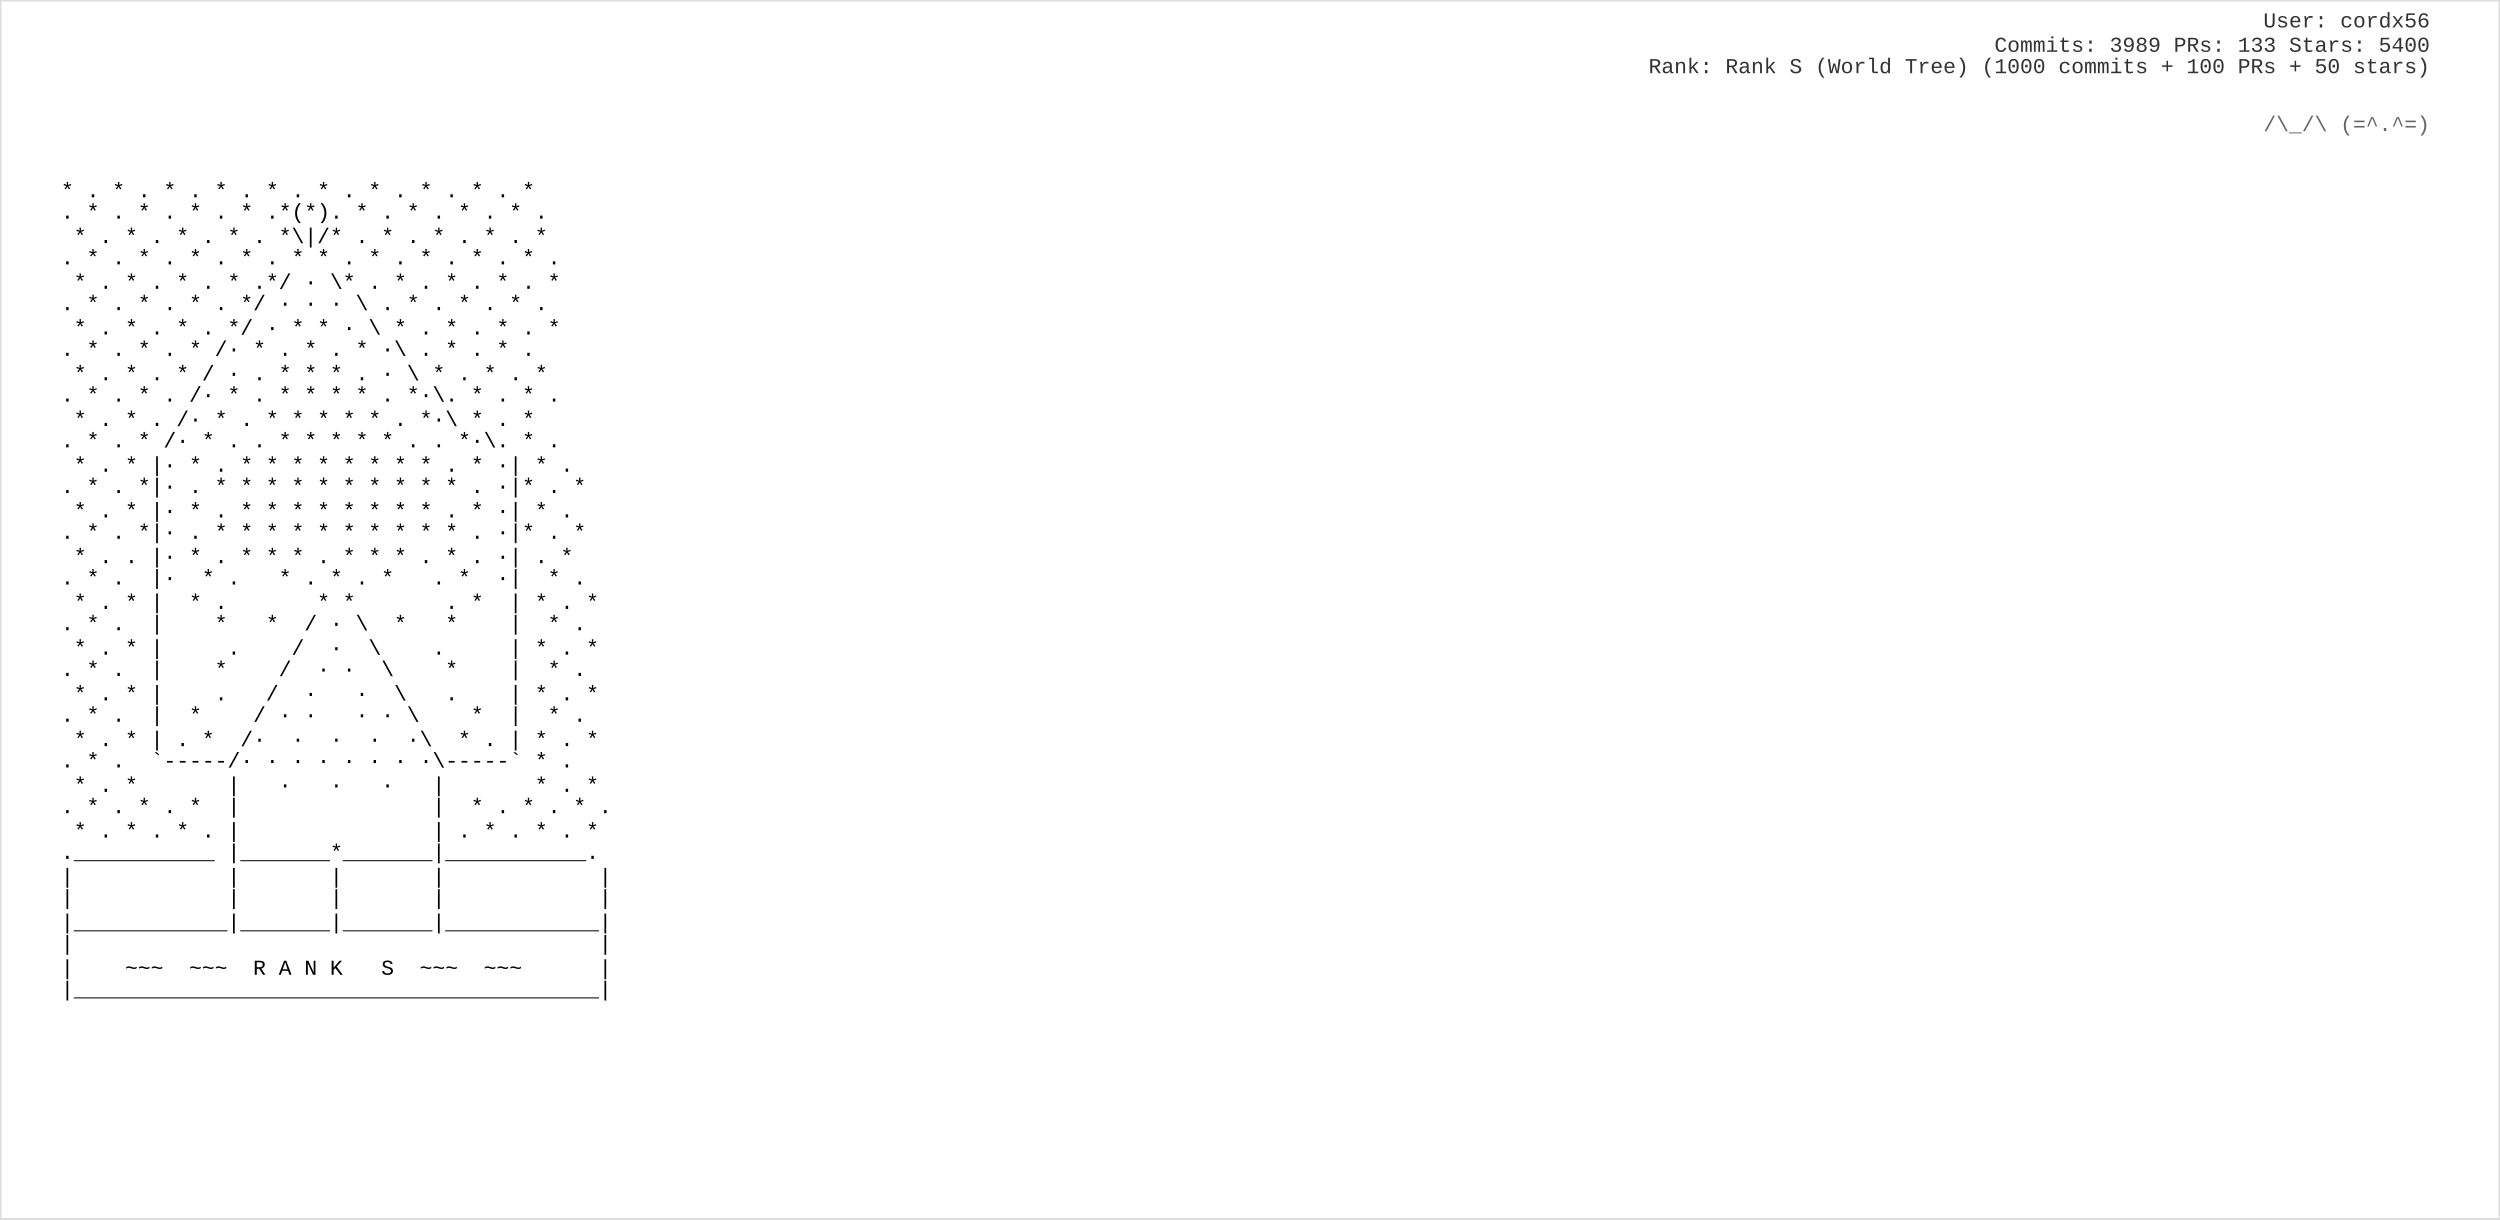
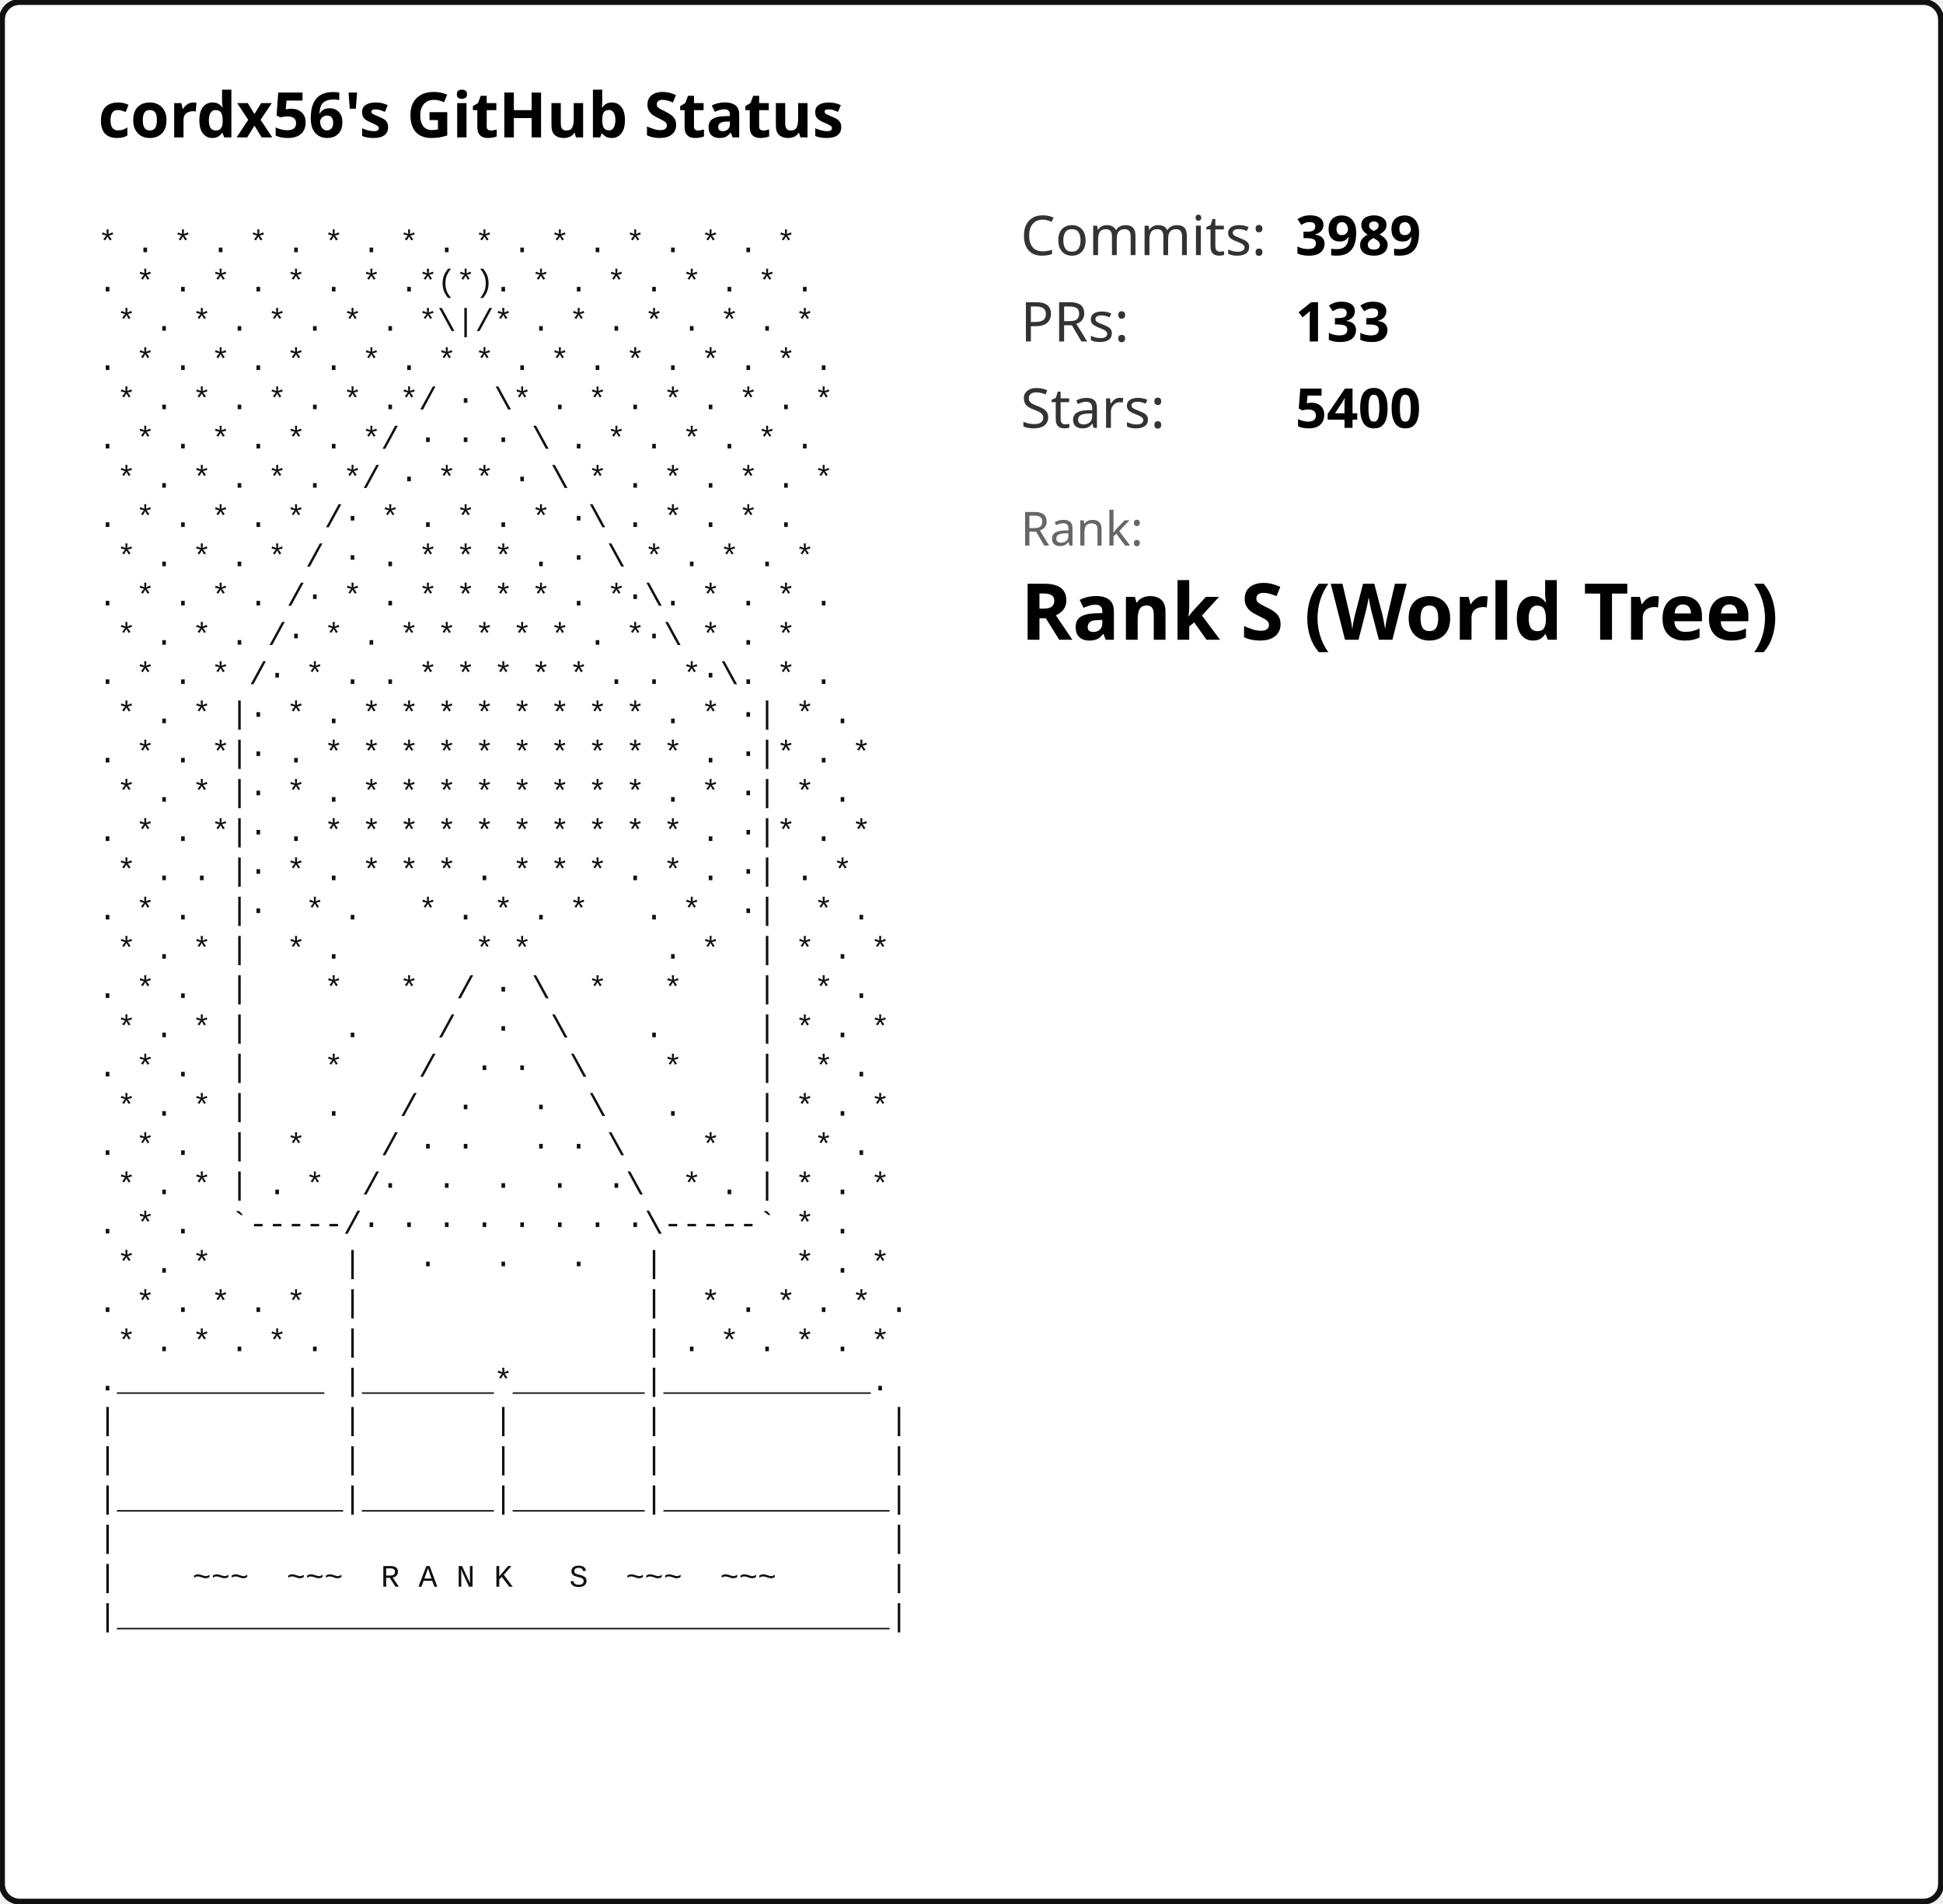
- <svg xmlns="http://www.w3.org/2000/svg" width="820" height="400" viewBox="0 0 820 400" style="background-color: #ffffff">
-   <defs>
-     <style type="text/css">
-       text { font-family: 'Monaco', 'Menlo', 'Ubuntu Mono', 'Courier New', monospace; font-size: 7px; fill: #000; }
-       .ascii-art { font-size: 7px; white-space: pre; }
-       .info { font-size: 7px; fill: #333; }
-       .progress-label { font-size: 7px; fill: #666; }
-     </style>
-   </defs>
-   <rect width="820" height="400" fill="white" stroke="#ddd" stroke-width="1" />
-   <text x="797" y="9" class="info" text-anchor="end">User: cordx56</text>
-   <text x="797" y="17" class="info" text-anchor="end">Commits: 3989  PRs: 133  Stars: 5400</text>
-   <text x="797" y="24" class="info" text-anchor="end">Rank: Rank S (World Tree)  (1000 commits + 100 PRs + 50 stars)</text>
-   <text x="797" y="43" class="progress-label" text-anchor="end">/\_/\ (=^.^=)</text>
-   <g>
-     <text x="20" y="61" class="ascii-art" xml:space="preserve" dominant-baseline="hanging">* . * . * . * . * . * . * . * . * . *</text>
-     <text x="20" y="68" class="ascii-art" xml:space="preserve" dominant-baseline="hanging">. * . * . * . * .*(*). * . * . * . * .</text>
-     <text x="20" y="76" class="ascii-art" xml:space="preserve" dominant-baseline="hanging"> * . * . * . * . *\|/* . * . * . * . *</text>
-     <text x="20" y="83" class="ascii-art" xml:space="preserve" dominant-baseline="hanging">. * . * . * . * . * * . * . * . * . * .</text>
-     <text x="20" y="91" class="ascii-art" xml:space="preserve" dominant-baseline="hanging"> * . * . * . * .*/ · \* . * . * . * . *</text>
-     <text x="20" y="98" class="ascii-art" xml:space="preserve" dominant-baseline="hanging">. * . * . * . */ · · · \ . * . * . * .</text>
-     <text x="20" y="106" class="ascii-art" xml:space="preserve" dominant-baseline="hanging"> * . * . * . */ · * * · \ * . * . * . *</text>
-     <text x="20" y="113" class="ascii-art" xml:space="preserve" dominant-baseline="hanging">. * . * . * /· * . * . * ·\ . * . * .</text>
-     <text x="20" y="121" class="ascii-art" xml:space="preserve" dominant-baseline="hanging"> * . * . * / · . * * * . · \ * . * . *</text>
-     <text x="20" y="128" class="ascii-art" xml:space="preserve" dominant-baseline="hanging">. * . * . /· * . * * * * . *·\. * . * .</text>
-     <text x="20" y="136" class="ascii-art" xml:space="preserve" dominant-baseline="hanging"> * . * . /· * . * * * * * . *·\ * . *</text>
-     <text x="20" y="143" class="ascii-art" xml:space="preserve" dominant-baseline="hanging">. * . * /· * . . * * * * * . . *·\. * .</text>
-     <text x="20" y="151" class="ascii-art" xml:space="preserve" dominant-baseline="hanging"> * . * |· * . * * * * * * * * . * ·| * .</text>
-     <text x="20" y="158" class="ascii-art" xml:space="preserve" dominant-baseline="hanging">. * . *|· . * * * * * * * * * * . ·|* . *</text>
-     <text x="20" y="166" class="ascii-art" xml:space="preserve" dominant-baseline="hanging"> * . * |· * . * * * * * * * * . * ·| * .</text>
-     <text x="20" y="173" class="ascii-art" xml:space="preserve" dominant-baseline="hanging">. * . *|· . * * * * * * * * * * . ·|* . *</text>
-     <text x="20" y="181" class="ascii-art" xml:space="preserve" dominant-baseline="hanging"> * . . |· * . * * * . * * * . * . ·| . *</text>
-     <text x="20" y="188" class="ascii-art" xml:space="preserve" dominant-baseline="hanging">. * .  |·  * .   * . * . *   . *  ·|  * .</text>
-     <text x="20" y="196" class="ascii-art" xml:space="preserve" dominant-baseline="hanging"> * . * |  * .       * *       . *  | * . *</text>
-     <text x="20" y="203" class="ascii-art" xml:space="preserve" dominant-baseline="hanging">. * .  |    *   *  / · \  *   *    |  * .</text>
-     <text x="20" y="211" class="ascii-art" xml:space="preserve" dominant-baseline="hanging"> * . * |     .    /  ·  \    .     | * . *</text>
-     <text x="20" y="218" class="ascii-art" xml:space="preserve" dominant-baseline="hanging">. * .  |    *    /  · ·  \    *    |  * .</text>
-     <text x="20" y="226" class="ascii-art" xml:space="preserve" dominant-baseline="hanging"> * . * |    .   /  ·   ·  \   .    | * . *</text>
-     <text x="20" y="233" class="ascii-art" xml:space="preserve" dominant-baseline="hanging">. * .  |  *    / · ·   · · \    *  |  * .</text>
-     <text x="20" y="241" class="ascii-art" xml:space="preserve" dominant-baseline="hanging"> * . * | . *  /·  ·  ·  ·  ·\  * . | * . *</text>
-     <text x="20" y="248" class="ascii-art" xml:space="preserve" dominant-baseline="hanging">. * .  `-----/· · · · · · · ·\-----` * .</text>
-     <text x="20" y="256" class="ascii-art" xml:space="preserve" dominant-baseline="hanging"> * . *       |   ·   ·   ·   |       * . *</text>
-     <text x="20" y="263" class="ascii-art" xml:space="preserve" dominant-baseline="hanging">. * . * . *  |               |  * . * . * .</text>
-     <text x="20" y="271" class="ascii-art" xml:space="preserve" dominant-baseline="hanging"> * . * . * . |               | . * . * . *</text>
-     <text x="20" y="278" class="ascii-art" xml:space="preserve" dominant-baseline="hanging">.___________ |_______*_______|___________.</text>
-     <text x="20" y="286" class="ascii-art" xml:space="preserve" dominant-baseline="hanging">|            |       |       |            |</text>
-     <text x="20" y="293" class="ascii-art" xml:space="preserve" dominant-baseline="hanging">|            |       |       |            |</text>
-     <text x="20" y="301" class="ascii-art" xml:space="preserve" dominant-baseline="hanging">|____________|_______|_______|____________|</text>
-     <text x="20" y="308" class="ascii-art" xml:space="preserve" dominant-baseline="hanging">|                                         |</text>
-     <text x="20" y="316" class="ascii-art" xml:space="preserve" dominant-baseline="hanging">|    ~~~  ~~~  R A N K   S  ~~~  ~~~      |</text>
-     <text x="20" y="323" class="ascii-art" xml:space="preserve" dominant-baseline="hanging">|_________________________________________|</text>
+ <svg xmlns="http://www.w3.org/2000/svg" width="495" height="485" viewBox="0 0 495 485" fill="none">
+   <style>
+     .header { font: 700 16px 'Segoe UI', Ubuntu, Sans-Serif; fill: #000; }
+     .stat-label { font: 400 14px 'Segoe UI', Ubuntu, Sans-Serif; fill: #333; }
+     .stat-value { font: 700 14px 'Segoe UI', Ubuntu, Sans-Serif; fill: #000; }
+     .rank-text { font: 700 20px 'Segoe UI', Ubuntu, Sans-Serif; fill: #000; }
+     .rank-sub { font: 400 12px 'Segoe UI', Ubuntu, Sans-Serif; fill: #666; }
+     .ascii-art { font-family: 'Monaco', 'Menlo', 'Ubuntu Mono', 'Courier New', monospace; font-size: 8px; fill: #111; line-height: 1; }
+     .progress-label { font: 400 12px 'Segoe UI', Ubuntu, Sans-Serif; fill: #666; }
+   </style>
+   <rect x="0.5" y="0.5" rx="4.5" width="494" height="484" stroke="#111" stroke-width="1.5" fill="#fff" />
+   <text x="25" y="35" class="header">cordx56's GitHub Status</text>
+   <g transform="translate(25, 60)">
+     <text x="0" y="0" class="ascii-art" xml:space="preserve" dominant-baseline="hanging">* . * . * . * . * . * . * . * . * . *</text>
+     <text x="0" y="10" class="ascii-art" xml:space="preserve" dominant-baseline="hanging">. * . * . * . * .*(*). * . * . * . * .</text>
+     <text x="0" y="20" class="ascii-art" xml:space="preserve" dominant-baseline="hanging"> * . * . * . * . *\|/* . * . * . * . *</text>
+     <text x="0" y="30" class="ascii-art" xml:space="preserve" dominant-baseline="hanging">. * . * . * . * . * * . * . * . * . * .</text>
+     <text x="0" y="40" class="ascii-art" xml:space="preserve" dominant-baseline="hanging"> * . * . * . * .*/ · \* . * . * . * . *</text>
+     <text x="0" y="50" class="ascii-art" xml:space="preserve" dominant-baseline="hanging">. * . * . * . */ · · · \ . * . * . * .</text>
+     <text x="0" y="60" class="ascii-art" xml:space="preserve" dominant-baseline="hanging"> * . * . * . */ · * * · \ * . * . * . *</text>
+     <text x="0" y="70" class="ascii-art" xml:space="preserve" dominant-baseline="hanging">. * . * . * /· * . * . * ·\ . * . * .</text>
+     <text x="0" y="80" class="ascii-art" xml:space="preserve" dominant-baseline="hanging"> * . * . * / · . * * * . · \ * . * . *</text>
+     <text x="0" y="90" class="ascii-art" xml:space="preserve" dominant-baseline="hanging">. * . * . /· * . * * * * . *·\. * . * .</text>
+     <text x="0" y="100" class="ascii-art" xml:space="preserve" dominant-baseline="hanging"> * . * . /· * . * * * * * . *·\ * . *</text>
+     <text x="0" y="110" class="ascii-art" xml:space="preserve" dominant-baseline="hanging">. * . * /· * . . * * * * * . . *·\. * .</text>
+     <text x="0" y="120" class="ascii-art" xml:space="preserve" dominant-baseline="hanging"> * . * |· * . * * * * * * * * . * ·| * .</text>
+     <text x="0" y="130" class="ascii-art" xml:space="preserve" dominant-baseline="hanging">. * . *|· . * * * * * * * * * * . ·|* . *</text>
+     <text x="0" y="140" class="ascii-art" xml:space="preserve" dominant-baseline="hanging"> * . * |· * . * * * * * * * * . * ·| * .</text>
+     <text x="0" y="150" class="ascii-art" xml:space="preserve" dominant-baseline="hanging">. * . *|· . * * * * * * * * * * . ·|* . *</text>
+     <text x="0" y="160" class="ascii-art" xml:space="preserve" dominant-baseline="hanging"> * . . |· * . * * * . * * * . * . ·| . *</text>
+     <text x="0" y="170" class="ascii-art" xml:space="preserve" dominant-baseline="hanging">. * .  |·  * .   * . * . *   . *  ·|  * .</text>
+     <text x="0" y="180" class="ascii-art" xml:space="preserve" dominant-baseline="hanging"> * . * |  * .       * *       . *  | * . *</text>
+     <text x="0" y="190" class="ascii-art" xml:space="preserve" dominant-baseline="hanging">. * .  |    *   *  / · \  *   *    |  * .</text>
+     <text x="0" y="200" class="ascii-art" xml:space="preserve" dominant-baseline="hanging"> * . * |     .    /  ·  \    .     | * . *</text>
+     <text x="0" y="210" class="ascii-art" xml:space="preserve" dominant-baseline="hanging">. * .  |    *    /  · ·  \    *    |  * .</text>
+     <text x="0" y="220" class="ascii-art" xml:space="preserve" dominant-baseline="hanging"> * . * |    .   /  ·   ·  \   .    | * . *</text>
+     <text x="0" y="230" class="ascii-art" xml:space="preserve" dominant-baseline="hanging">. * .  |  *    / · ·   · · \    *  |  * .</text>
+     <text x="0" y="240" class="ascii-art" xml:space="preserve" dominant-baseline="hanging"> * . * | . *  /·  ·  ·  ·  ·\  * . | * . *</text>
+     <text x="0" y="250" class="ascii-art" xml:space="preserve" dominant-baseline="hanging">. * .  `-----/· · · · · · · ·\-----` * .</text>
+     <text x="0" y="260" class="ascii-art" xml:space="preserve" dominant-baseline="hanging"> * . *       |   ·   ·   ·   |       * . *</text>
+     <text x="0" y="270" class="ascii-art" xml:space="preserve" dominant-baseline="hanging">. * . * . *  |               |  * . * . * .</text>
+     <text x="0" y="280" class="ascii-art" xml:space="preserve" dominant-baseline="hanging"> * . * . * . |               | . * . * . *</text>
+     <text x="0" y="290" class="ascii-art" xml:space="preserve" dominant-baseline="hanging">.___________ |_______*_______|___________.</text>
+     <text x="0" y="300" class="ascii-art" xml:space="preserve" dominant-baseline="hanging">|            |       |       |            |</text>
+     <text x="0" y="310" class="ascii-art" xml:space="preserve" dominant-baseline="hanging">|            |       |       |            |</text>
+     <text x="0" y="320" class="ascii-art" xml:space="preserve" dominant-baseline="hanging">|____________|_______|_______|____________|</text>
+     <text x="0" y="330" class="ascii-art" xml:space="preserve" dominant-baseline="hanging">|                                         |</text>
+     <text x="0" y="340" class="ascii-art" xml:space="preserve" dominant-baseline="hanging">|    ~~~  ~~~  R A N K   S  ~~~  ~~~      |</text>
+     <text x="0" y="350" class="ascii-art" xml:space="preserve" dominant-baseline="hanging">|_________________________________________|</text>
+   </g>
+   <text x="260" y="65" class="stat-label">Commits:</text>
+   <text x="330" y="65" class="stat-value">3989</text>
+   <text x="260" y="87" class="stat-label">PRs:</text>
+   <text x="330" y="87" class="stat-value">133</text>
+   <text x="260" y="109" class="stat-label">Stars:</text>
+   <text x="330" y="109" class="stat-value">5400</text>
+   <g transform="translate(260, 131)">
+     <text x="0" y="8" class="rank-sub">Rank:</text>
+     <text x="0" y="32" class="rank-text">Rank S (World Tree)</text>
  </g>
</svg>
